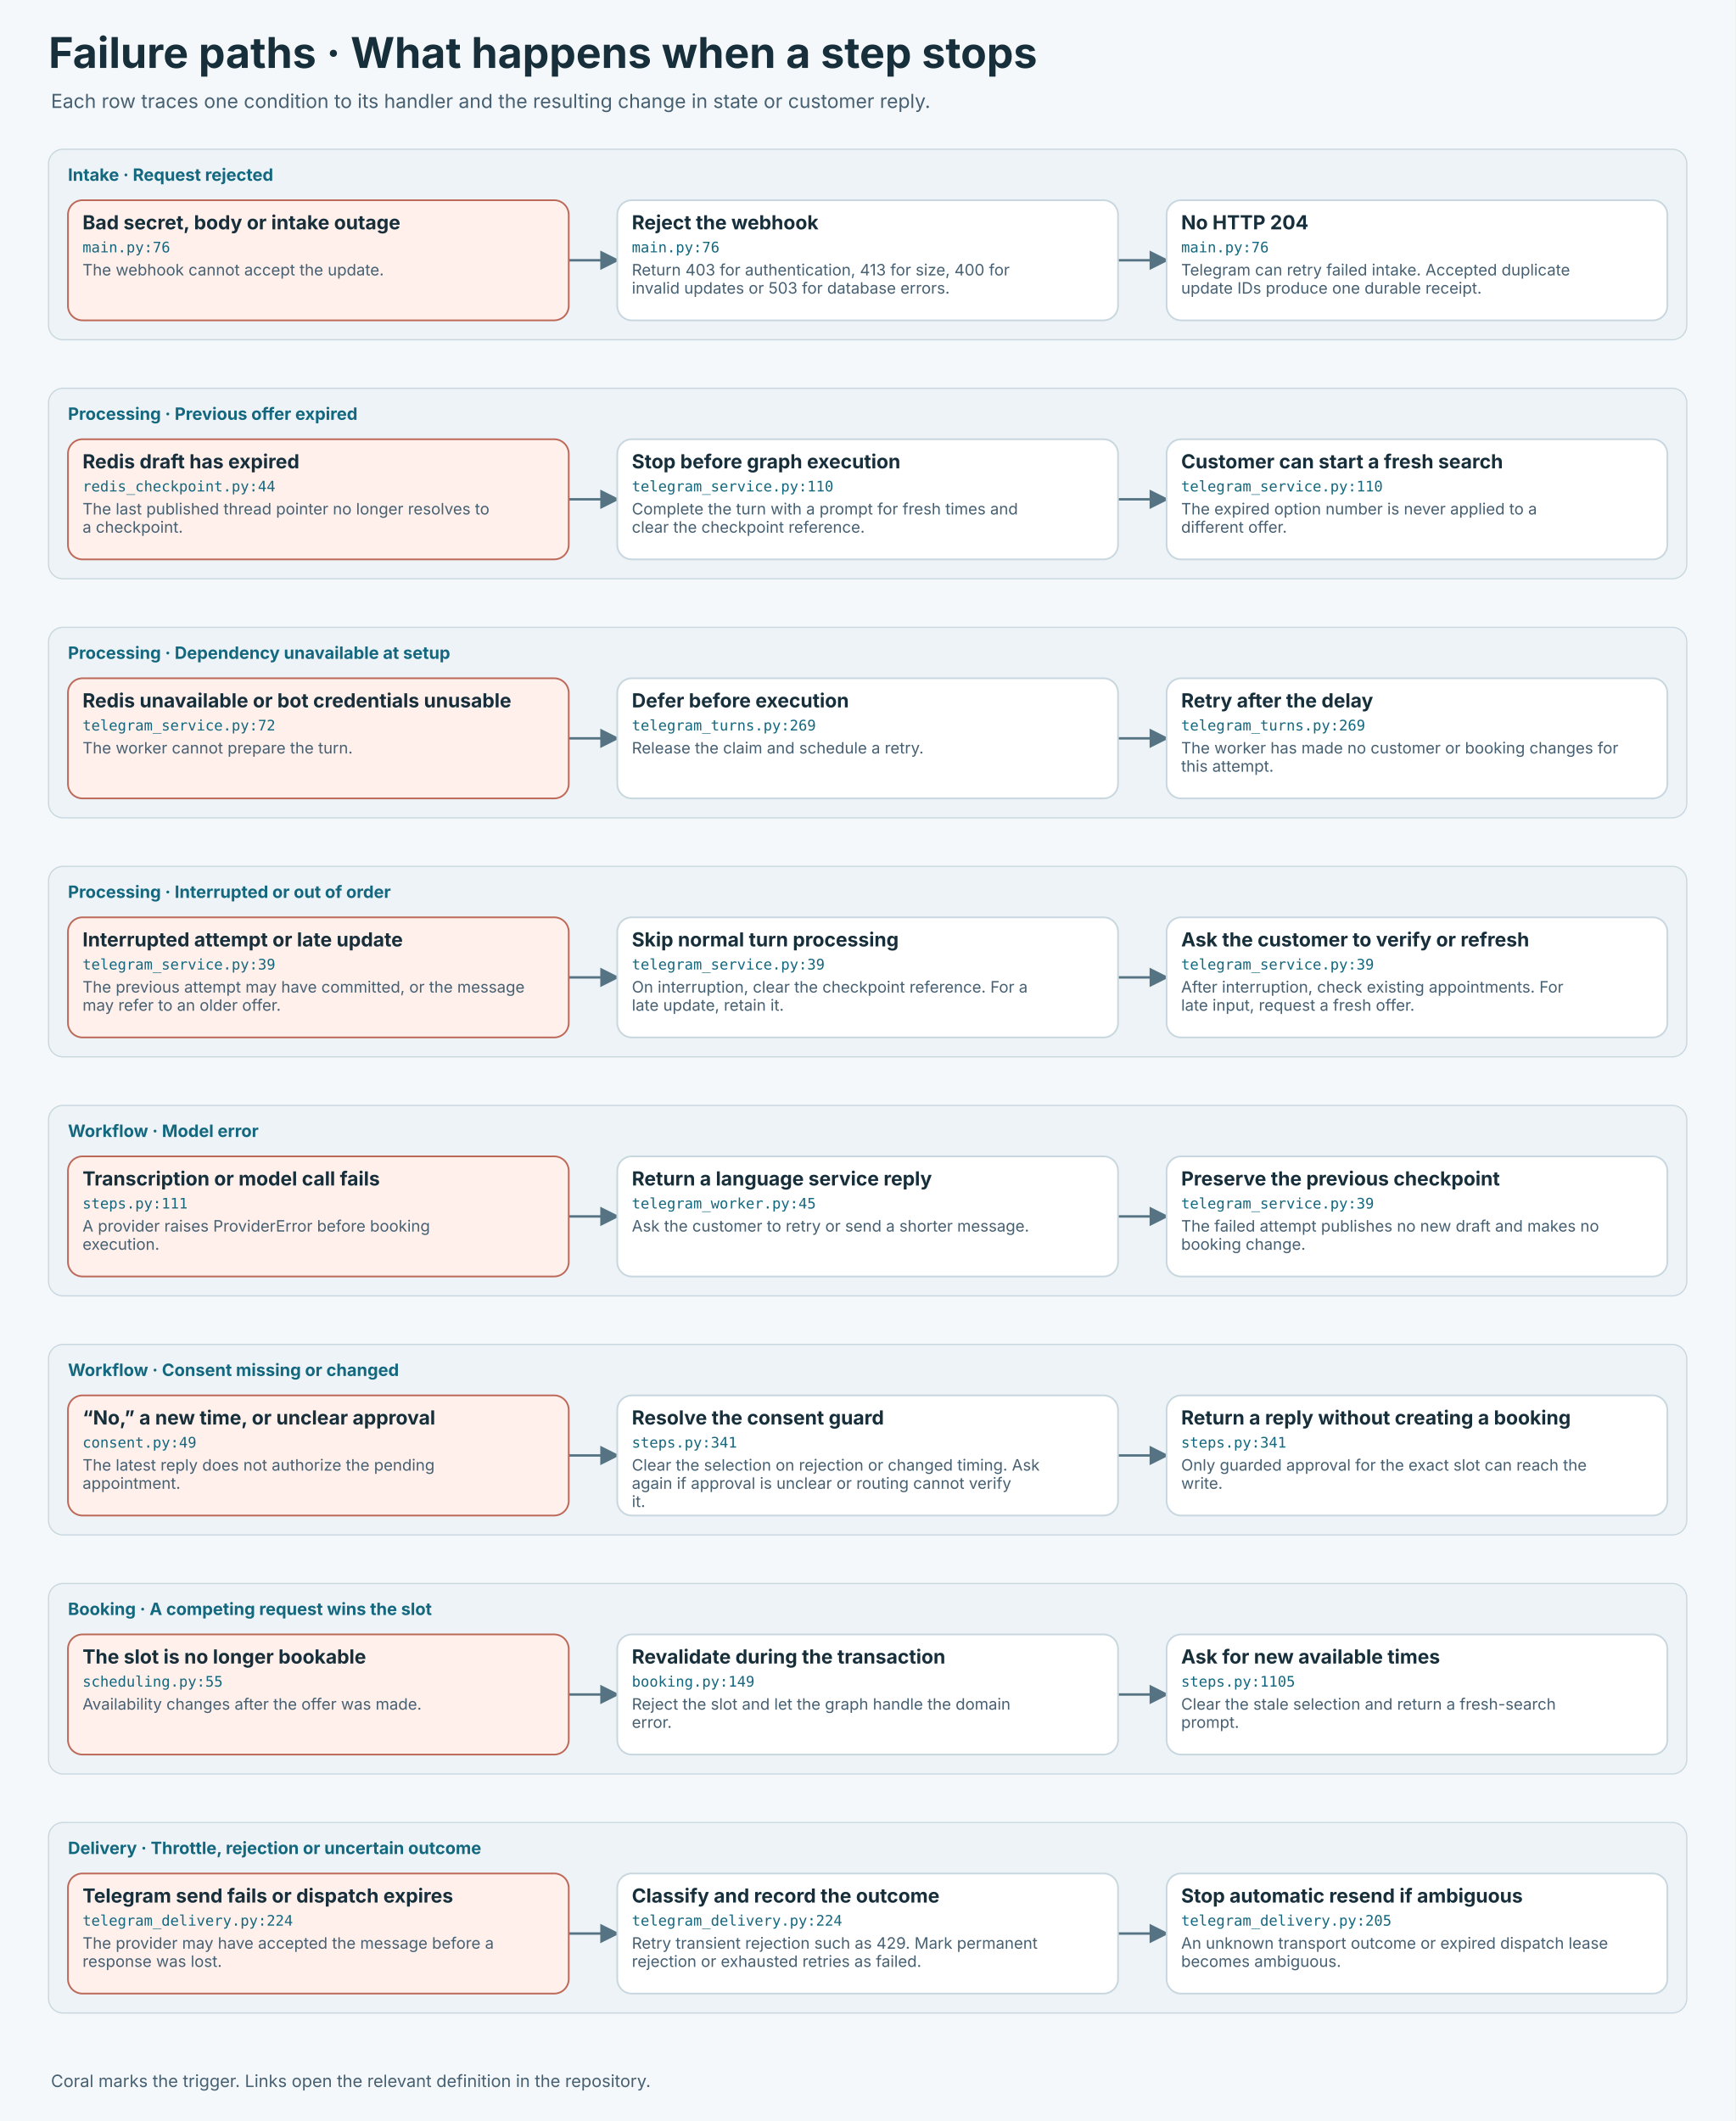
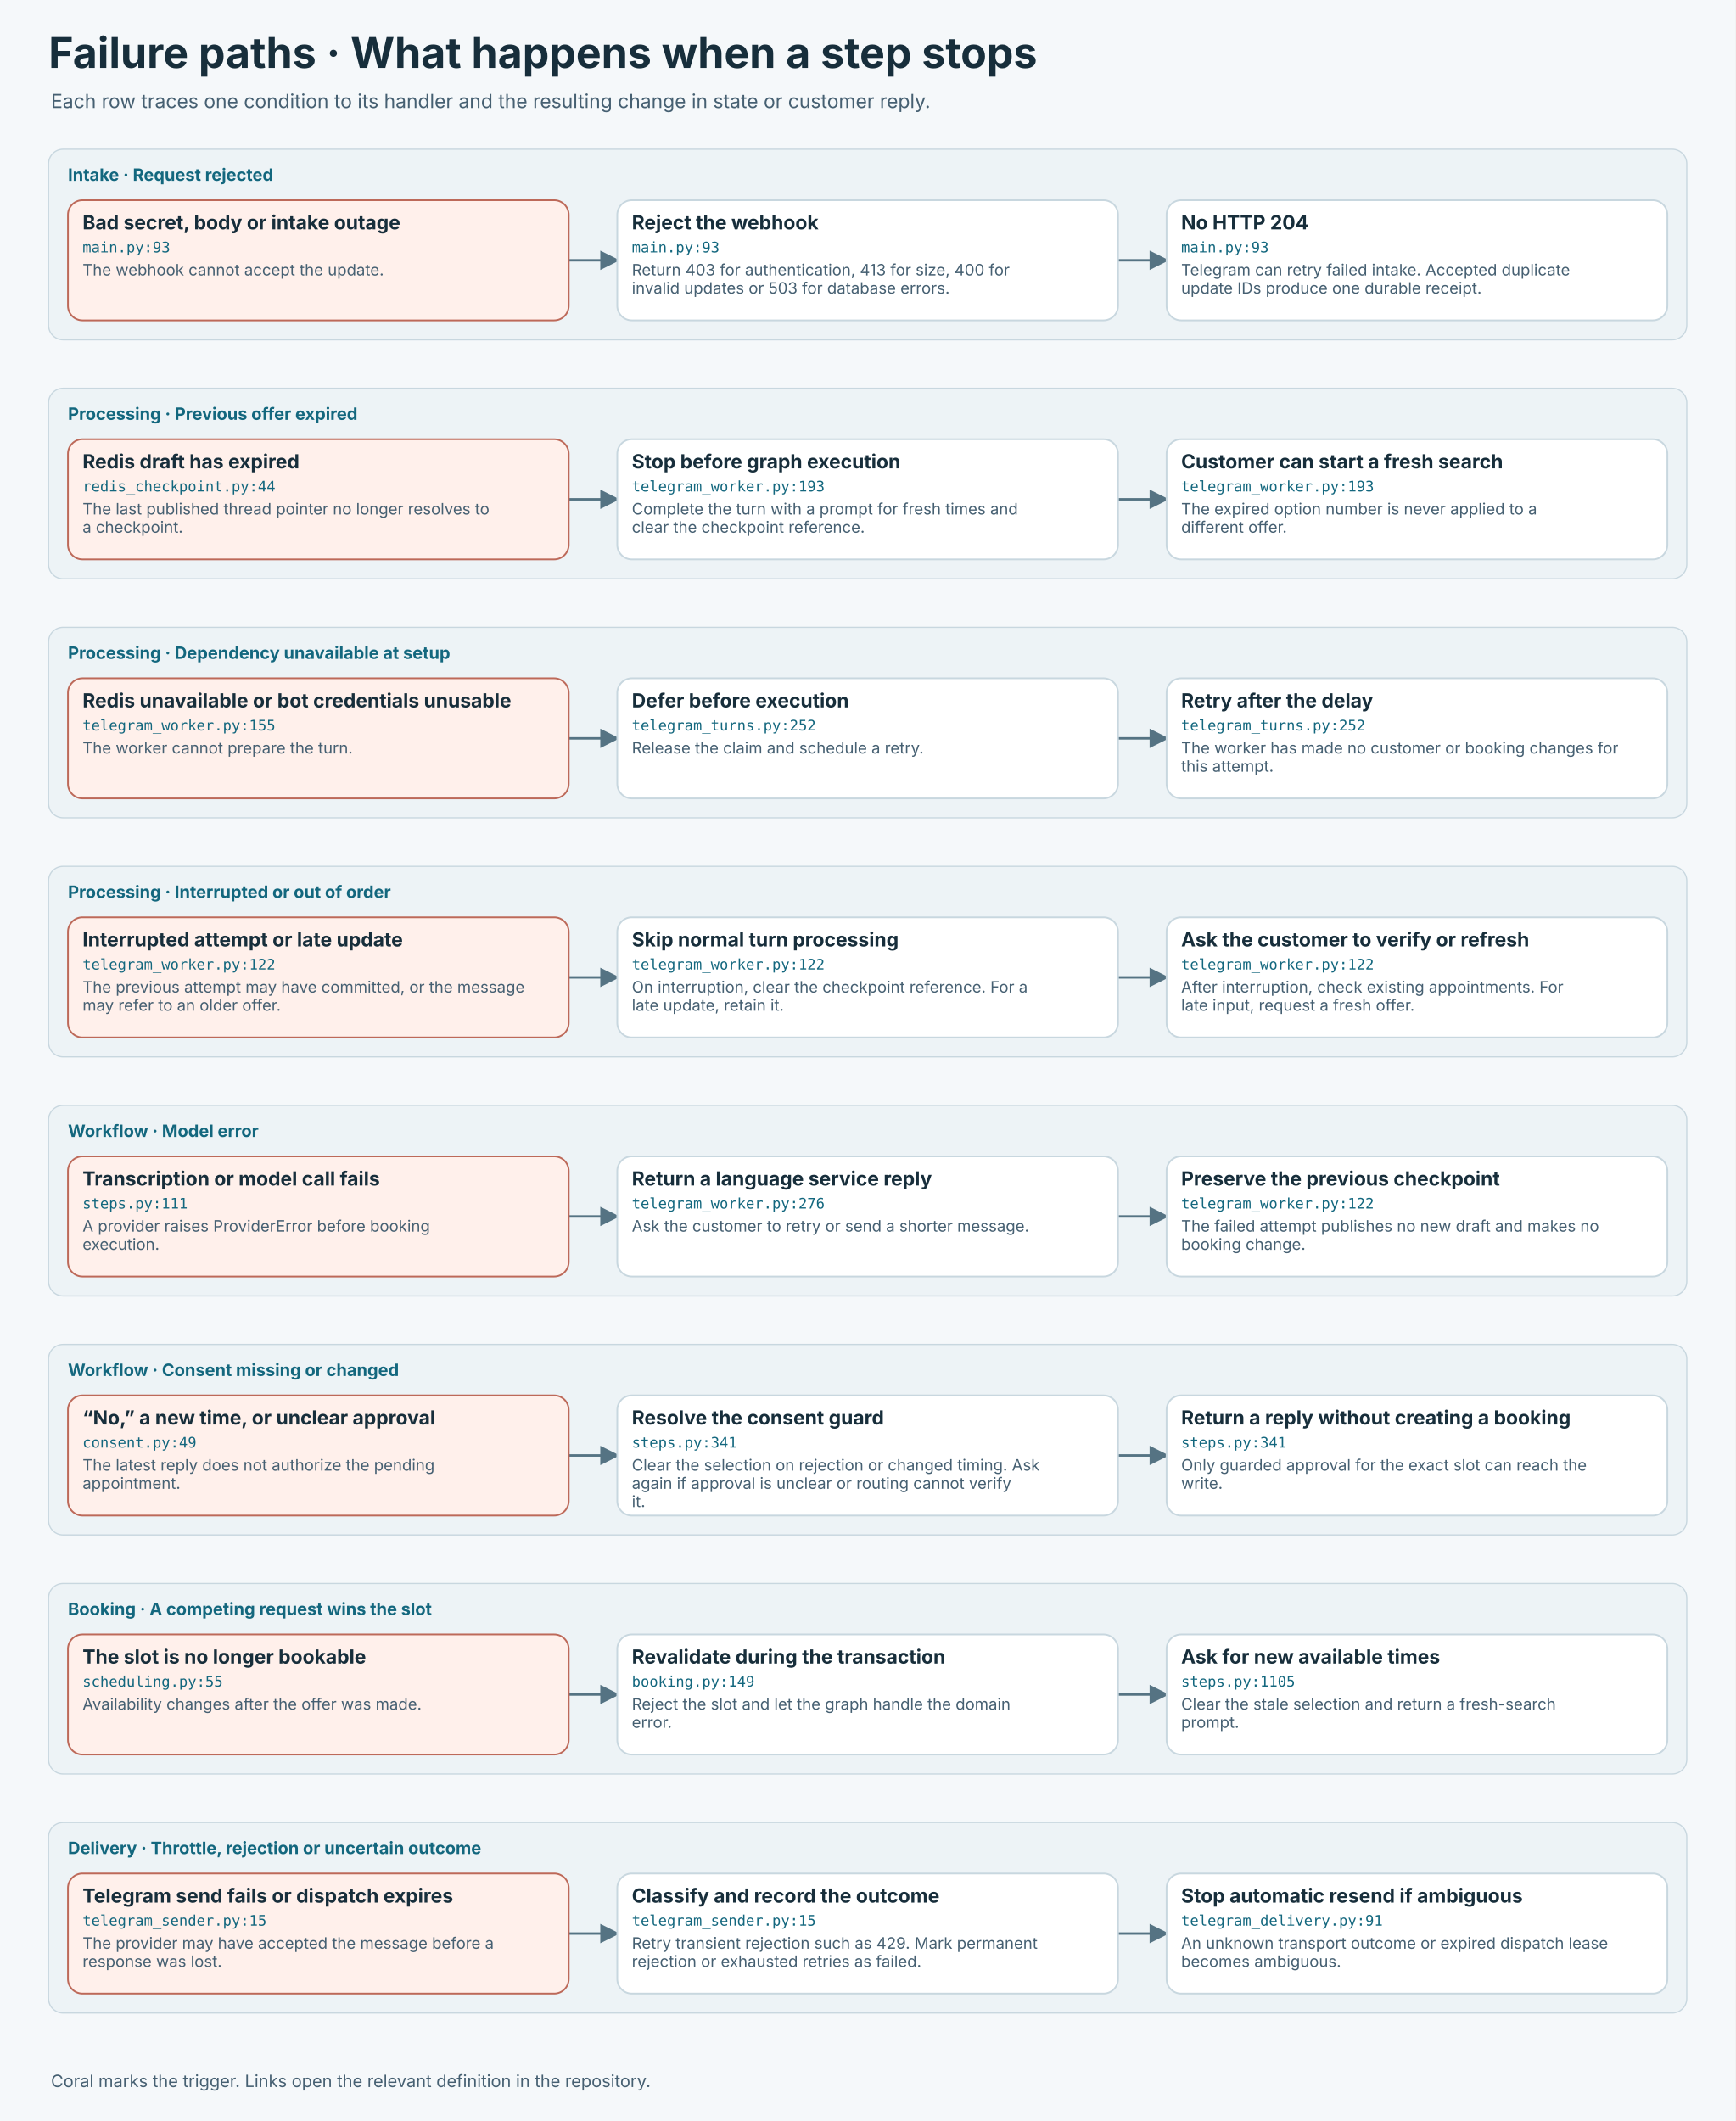
<svg xmlns="http://www.w3.org/2000/svg" viewBox="0 0 1430 1748" width="1430" height="1748" role="img" aria-label="Failure paths · What happens when a step stops">
  <rect x="0" y="0" width="1430" height="1748" rx="0" fill="#f5f8fa" stroke="none" stroke-width="1" />
  <text x="40" y="56" fill="#172e3b" font-size="35" font-weight="700" font-family="system-ui, -apple-system, sans-serif">Failure paths · What happens when a step stops</text>
  <text x="42" y="89" fill="#466072" font-size="16" font-weight="400" font-family="system-ui, -apple-system, sans-serif">Each row traces one condition to its handler and the resulting change in state or customer reply.</text>
  <defs>
    <marker id="arrow" markerWidth="8" markerHeight="8" refX="7" refY="4" orient="auto">
      <path d="M0 0L8 4L0 8Z" fill="#557383" />
    </marker>
  </defs>
  <rect x="40" y="123" width="1350" height="157" rx="12" fill="#edf3f6" stroke="#c8d7df" stroke-width="1" />
  <rect x="40" y="320" width="1350" height="157" rx="12" fill="#edf3f6" stroke="#c8d7df" stroke-width="1" />
  <rect x="40" y="517" width="1350" height="157" rx="12" fill="#edf3f6" stroke="#c8d7df" stroke-width="1" />
  <rect x="40" y="714" width="1350" height="157" rx="12" fill="#edf3f6" stroke="#c8d7df" stroke-width="1" />
  <rect x="40" y="911" width="1350" height="157" rx="12" fill="#edf3f6" stroke="#c8d7df" stroke-width="1" />
  <rect x="40" y="1108" width="1350" height="157" rx="12" fill="#edf3f6" stroke="#c8d7df" stroke-width="1" />
  <rect x="40" y="1305" width="1350" height="157" rx="12" fill="#edf3f6" stroke="#c8d7df" stroke-width="1" />
  <rect x="40" y="1502" width="1350" height="157" rx="12" fill="#edf3f6" stroke="#c8d7df" stroke-width="1" />
  <polyline points="468.667,214.5 508.667,214.5" stroke="#557383" stroke-width="2" fill="none" marker-end="url(#arrow)" data-from="bad-request" data-to="reject" data-kind="flow" />
  <polyline points="921.333,214.5 961.333,214.5" stroke="#557383" stroke-width="2" fill="none" marker-end="url(#arrow)" data-from="reject" data-to="no-ack" data-kind="flow" />
  <polyline points="468.667,411.5 508.667,411.5" stroke="#557383" stroke-width="2" fill="none" marker-end="url(#arrow)" data-from="expired" data-to="refresh" data-kind="flow" />
  <polyline points="921.333,411.5 961.333,411.5" stroke="#557383" stroke-width="2" fill="none" marker-end="url(#arrow)" data-from="refresh" data-to="new-offer" data-kind="flow" />
  <polyline points="468.667,608.5 508.667,608.5" stroke="#557383" stroke-width="2" fill="none" marker-end="url(#arrow)" data-from="setup" data-to="defer" data-kind="flow" />
  <polyline points="921.333,608.5 961.333,608.5" stroke="#557383" stroke-width="2" fill="none" marker-end="url(#arrow)" data-from="defer" data-to="retry" data-kind="flow" />
  <polyline points="468.667,805.5 508.667,805.5" stroke="#557383" stroke-width="2" fill="none" marker-end="url(#arrow)" data-from="interruption" data-to="skip" data-kind="flow" />
  <polyline points="921.333,805.5 961.333,805.5" stroke="#557383" stroke-width="2" fill="none" marker-end="url(#arrow)" data-from="skip" data-to="verify" data-kind="flow" />
  <polyline points="468.667,1002.5 508.667,1002.5" stroke="#557383" stroke-width="2" fill="none" marker-end="url(#arrow)" data-from="model-error" data-to="recover-model" data-kind="flow" />
  <polyline points="921.333,1002.5 961.333,1002.5" stroke="#557383" stroke-width="2" fill="none" marker-end="url(#arrow)" data-from="recover-model" data-to="safe-model" data-kind="flow" />
  <polyline points="468.667,1199.5 508.667,1199.5" stroke="#557383" stroke-width="2" fill="none" marker-end="url(#arrow)" data-from="consent" data-to="check-consent" data-kind="flow" />
  <polyline points="921.333,1199.5 961.333,1199.5" stroke="#557383" stroke-width="2" fill="none" marker-end="url(#arrow)" data-from="check-consent" data-to="no-write" data-kind="flow" />
  <polyline points="468.667,1396.5 508.667,1396.5" stroke="#557383" stroke-width="2" fill="none" marker-end="url(#arrow)" data-from="taken" data-to="recheck" data-kind="flow" />
  <polyline points="921.333,1396.5 961.333,1396.5" stroke="#557383" stroke-width="2" fill="none" marker-end="url(#arrow)" data-from="recheck" data-to="recover-slot" data-kind="flow" />
  <polyline points="468.667,1593.5 508.667,1593.5" stroke="#557383" stroke-width="2" fill="none" marker-end="url(#arrow)" data-from="send-error" data-to="classify" data-kind="flow" />
  <polyline points="921.333,1593.5 961.333,1593.5" stroke="#557383" stroke-width="2" fill="none" marker-end="url(#arrow)" data-from="classify" data-to="ambiguous" data-kind="flow" />
  <rect x="55" y="131" width="207" height="25" rx="2" fill="#edf3f6" stroke="none" stroke-width="1" />
  <text x="56" y="149" fill="#13677e" font-size="14" font-weight="700" font-family="system-ui, -apple-system, sans-serif">Intake · Request rejected</text>
  <g id="bad-request" data-source="app/main.py#telegram_webhook">
-     <a href="../../app/main.py#L76">
+     <a href="../../app/main.py#L93">
      <rect x="56.0" y="165" width="412.667" height="99" rx="12" fill="#fff0eb" stroke="#bd6959" stroke-width="1.4" />
      <text x="68.0" y="189" fill="#172e3b" font-size="16" font-weight="700" font-family="system-ui, -apple-system, sans-serif">Bad secret, body or intake outage</text>
-       <text x="68.0" y="208" fill="#13677e" font-size="12" font-weight="400" font-family="ui-monospace, Menlo, monospace">main.py:76</text>
+       <text x="68.0" y="208" fill="#13677e" font-size="12" font-weight="400" font-family="ui-monospace, Menlo, monospace">main.py:93</text>
      <text x="68.0" y="227" fill="#466072" font-size="13" font-weight="400" font-family="system-ui, -apple-system, sans-serif">The webhook cannot accept the update.</text>
    </a>
  </g>
  <g id="reject" data-source="app/main.py#telegram_webhook">
-     <a href="../../app/main.py#L76">
+     <a href="../../app/main.py#L93">
      <rect x="508.667" y="165" width="412.667" height="99" rx="12" fill="#ffffff" stroke="#c8d7df" stroke-width="1.4" />
      <text x="520.667" y="189" fill="#172e3b" font-size="16" font-weight="700" font-family="system-ui, -apple-system, sans-serif">Reject the webhook</text>
-       <text x="520.667" y="208" fill="#13677e" font-size="12" font-weight="400" font-family="ui-monospace, Menlo, monospace">main.py:76</text>
+       <text x="520.667" y="208" fill="#13677e" font-size="12" font-weight="400" font-family="ui-monospace, Menlo, monospace">main.py:93</text>
      <text x="520.667" y="227" fill="#466072" font-size="13" font-weight="400" font-family="system-ui, -apple-system, sans-serif">Return 403 for authentication, 413 for size, 400 for</text>
      <text x="520.667" y="242" fill="#466072" font-size="13" font-weight="400" font-family="system-ui, -apple-system, sans-serif">invalid updates or 503 for database errors.</text>
    </a>
  </g>
  <g id="no-ack" data-source="app/main.py#telegram_webhook">
-     <a href="../../app/main.py#L76">
+     <a href="../../app/main.py#L93">
      <rect x="961.333" y="165" width="412.667" height="99" rx="12" fill="#ffffff" stroke="#c8d7df" stroke-width="1.4" />
      <text x="973.333" y="189" fill="#172e3b" font-size="16" font-weight="700" font-family="system-ui, -apple-system, sans-serif">No HTTP 204</text>
-       <text x="973.333" y="208" fill="#13677e" font-size="12" font-weight="400" font-family="ui-monospace, Menlo, monospace">main.py:76</text>
+       <text x="973.333" y="208" fill="#13677e" font-size="12" font-weight="400" font-family="ui-monospace, Menlo, monospace">main.py:93</text>
      <text x="973.333" y="227" fill="#466072" font-size="13" font-weight="400" font-family="system-ui, -apple-system, sans-serif">Telegram can retry failed intake. Accepted duplicate</text>
      <text x="973.333" y="242" fill="#466072" font-size="13" font-weight="400" font-family="system-ui, -apple-system, sans-serif">update IDs produce one durable receipt.</text>
    </a>
  </g>
  <rect x="55" y="328" width="287" height="25" rx="2" fill="#edf3f6" stroke="none" stroke-width="1" />
  <text x="56" y="346" fill="#13677e" font-size="14" font-weight="700" font-family="system-ui, -apple-system, sans-serif">Processing · Previous offer expired</text>
  <g id="expired" data-source="app/graph/redis_checkpoint.py#RedisCheckpointSaver.fork_completed">
    <a href="../../app/graph/redis_checkpoint.py#L44">
      <rect x="56.0" y="362" width="412.667" height="99" rx="12" fill="#fff0eb" stroke="#bd6959" stroke-width="1.4" />
      <text x="68.0" y="386" fill="#172e3b" font-size="16" font-weight="700" font-family="system-ui, -apple-system, sans-serif">Redis draft has expired</text>
      <text x="68.0" y="405" fill="#13677e" font-size="12" font-weight="400" font-family="ui-monospace, Menlo, monospace">redis_checkpoint.py:44</text>
      <text x="68.0" y="424" fill="#466072" font-size="13" font-weight="400" font-family="system-ui, -apple-system, sans-serif">The last published thread pointer no longer resolves to</text>
      <text x="68.0" y="439" fill="#466072" font-size="13" font-weight="400" font-family="system-ui, -apple-system, sans-serif">a checkpoint.</text>
    </a>
  </g>
-   <g id="refresh" data-source="app/telegram_service.py#_restore_turn_checkpoint">
-     <a href="../../app/telegram_service.py#L110">
+   <g id="refresh" data-source="app/telegram_worker.py#_restore_turn_checkpoint">
+     <a href="../../app/telegram_worker.py#L193">
      <rect x="508.667" y="362" width="412.667" height="99" rx="12" fill="#ffffff" stroke="#c8d7df" stroke-width="1.4" />
      <text x="520.667" y="386" fill="#172e3b" font-size="16" font-weight="700" font-family="system-ui, -apple-system, sans-serif">Stop before graph execution</text>
-       <text x="520.667" y="405" fill="#13677e" font-size="12" font-weight="400" font-family="ui-monospace, Menlo, monospace">telegram_service.py:110</text>
+       <text x="520.667" y="405" fill="#13677e" font-size="12" font-weight="400" font-family="ui-monospace, Menlo, monospace">telegram_worker.py:193</text>
      <text x="520.667" y="424" fill="#466072" font-size="13" font-weight="400" font-family="system-ui, -apple-system, sans-serif">Complete the turn with a prompt for fresh times and</text>
      <text x="520.667" y="439" fill="#466072" font-size="13" font-weight="400" font-family="system-ui, -apple-system, sans-serif">clear the checkpoint reference.</text>
    </a>
  </g>
-   <g id="new-offer" data-source="app/telegram_service.py#_restore_turn_checkpoint">
-     <a href="../../app/telegram_service.py#L110">
+   <g id="new-offer" data-source="app/telegram_worker.py#_restore_turn_checkpoint">
+     <a href="../../app/telegram_worker.py#L193">
      <rect x="961.333" y="362" width="412.667" height="99" rx="12" fill="#ffffff" stroke="#c8d7df" stroke-width="1.4" />
      <text x="973.333" y="386" fill="#172e3b" font-size="16" font-weight="700" font-family="system-ui, -apple-system, sans-serif">Customer can start a fresh search</text>
-       <text x="973.333" y="405" fill="#13677e" font-size="12" font-weight="400" font-family="ui-monospace, Menlo, monospace">telegram_service.py:110</text>
+       <text x="973.333" y="405" fill="#13677e" font-size="12" font-weight="400" font-family="ui-monospace, Menlo, monospace">telegram_worker.py:193</text>
      <text x="973.333" y="424" fill="#466072" font-size="13" font-weight="400" font-family="system-ui, -apple-system, sans-serif">The expired option number is never applied to a</text>
      <text x="973.333" y="439" fill="#466072" font-size="13" font-weight="400" font-family="system-ui, -apple-system, sans-serif">different offer.</text>
    </a>
  </g>
  <rect x="55" y="525" width="359" height="25" rx="2" fill="#edf3f6" stroke="none" stroke-width="1" />
  <text x="56" y="543" fill="#13677e" font-size="14" font-weight="700" font-family="system-ui, -apple-system, sans-serif">Processing · Dependency unavailable at setup</text>
-   <g id="setup" data-source="app/telegram_service.py#_prepare_turn_worker">
-     <a href="../../app/telegram_service.py#L72">
+   <g id="setup" data-source="app/telegram_worker.py#_prepare_turn_worker">
+     <a href="../../app/telegram_worker.py#L155">
      <rect x="56.0" y="559" width="412.667" height="99" rx="12" fill="#fff0eb" stroke="#bd6959" stroke-width="1.4" />
      <text x="68.0" y="583" fill="#172e3b" font-size="16" font-weight="700" font-family="system-ui, -apple-system, sans-serif">Redis unavailable or bot credentials unusable</text>
-       <text x="68.0" y="602" fill="#13677e" font-size="12" font-weight="400" font-family="ui-monospace, Menlo, monospace">telegram_service.py:72</text>
+       <text x="68.0" y="602" fill="#13677e" font-size="12" font-weight="400" font-family="ui-monospace, Menlo, monospace">telegram_worker.py:155</text>
      <text x="68.0" y="621" fill="#466072" font-size="13" font-weight="400" font-family="system-ui, -apple-system, sans-serif">The worker cannot prepare the turn.</text>
    </a>
  </g>
  <g id="defer" data-source="app/channels/telegram_turns.py#TelegramTurns.defer_before_execution">
-     <a href="../../app/channels/telegram_turns.py#L269">
+     <a href="../../app/channels/telegram_turns.py#L252">
      <rect x="508.667" y="559" width="412.667" height="99" rx="12" fill="#ffffff" stroke="#c8d7df" stroke-width="1.4" />
      <text x="520.667" y="583" fill="#172e3b" font-size="16" font-weight="700" font-family="system-ui, -apple-system, sans-serif">Defer before execution</text>
-       <text x="520.667" y="602" fill="#13677e" font-size="12" font-weight="400" font-family="ui-monospace, Menlo, monospace">telegram_turns.py:269</text>
+       <text x="520.667" y="602" fill="#13677e" font-size="12" font-weight="400" font-family="ui-monospace, Menlo, monospace">telegram_turns.py:252</text>
      <text x="520.667" y="621" fill="#466072" font-size="13" font-weight="400" font-family="system-ui, -apple-system, sans-serif">Release the claim and schedule a retry.</text>
    </a>
  </g>
  <g id="retry" data-source="app/channels/telegram_turns.py#TelegramTurns.defer_before_execution">
-     <a href="../../app/channels/telegram_turns.py#L269">
+     <a href="../../app/channels/telegram_turns.py#L252">
      <rect x="961.333" y="559" width="412.667" height="99" rx="12" fill="#ffffff" stroke="#c8d7df" stroke-width="1.4" />
      <text x="973.333" y="583" fill="#172e3b" font-size="16" font-weight="700" font-family="system-ui, -apple-system, sans-serif">Retry after the delay</text>
-       <text x="973.333" y="602" fill="#13677e" font-size="12" font-weight="400" font-family="ui-monospace, Menlo, monospace">telegram_turns.py:269</text>
+       <text x="973.333" y="602" fill="#13677e" font-size="12" font-weight="400" font-family="ui-monospace, Menlo, monospace">telegram_turns.py:252</text>
      <text x="973.333" y="621" fill="#466072" font-size="13" font-weight="400" font-family="system-ui, -apple-system, sans-serif">The worker has made no customer or booking changes for</text>
      <text x="973.333" y="636" fill="#466072" font-size="13" font-weight="400" font-family="system-ui, -apple-system, sans-serif">this attempt.</text>
    </a>
  </g>
  <rect x="55" y="722" width="327" height="25" rx="2" fill="#edf3f6" stroke="none" stroke-width="1" />
  <text x="56" y="740" fill="#13677e" font-size="14" font-weight="700" font-family="system-ui, -apple-system, sans-serif">Processing · Interrupted or out of order</text>
-   <g id="interruption" data-source="app/telegram_service.py#process_turn">
-     <a href="../../app/telegram_service.py#L39">
+   <g id="interruption" data-source="app/telegram_worker.py#process_turn">
+     <a href="../../app/telegram_worker.py#L122">
      <rect x="56.0" y="756" width="412.667" height="99" rx="12" fill="#fff0eb" stroke="#bd6959" stroke-width="1.4" />
      <text x="68.0" y="780" fill="#172e3b" font-size="16" font-weight="700" font-family="system-ui, -apple-system, sans-serif">Interrupted attempt or late update</text>
-       <text x="68.0" y="799" fill="#13677e" font-size="12" font-weight="400" font-family="ui-monospace, Menlo, monospace">telegram_service.py:39</text>
+       <text x="68.0" y="799" fill="#13677e" font-size="12" font-weight="400" font-family="ui-monospace, Menlo, monospace">telegram_worker.py:122</text>
      <text x="68.0" y="818" fill="#466072" font-size="13" font-weight="400" font-family="system-ui, -apple-system, sans-serif">The previous attempt may have committed, or the message</text>
      <text x="68.0" y="833" fill="#466072" font-size="13" font-weight="400" font-family="system-ui, -apple-system, sans-serif">may refer to an older offer.</text>
    </a>
  </g>
-   <g id="skip" data-source="app/telegram_service.py#process_turn">
-     <a href="../../app/telegram_service.py#L39">
+   <g id="skip" data-source="app/telegram_worker.py#process_turn">
+     <a href="../../app/telegram_worker.py#L122">
      <rect x="508.667" y="756" width="412.667" height="99" rx="12" fill="#ffffff" stroke="#c8d7df" stroke-width="1.4" />
      <text x="520.667" y="780" fill="#172e3b" font-size="16" font-weight="700" font-family="system-ui, -apple-system, sans-serif">Skip normal turn processing</text>
-       <text x="520.667" y="799" fill="#13677e" font-size="12" font-weight="400" font-family="ui-monospace, Menlo, monospace">telegram_service.py:39</text>
+       <text x="520.667" y="799" fill="#13677e" font-size="12" font-weight="400" font-family="ui-monospace, Menlo, monospace">telegram_worker.py:122</text>
      <text x="520.667" y="818" fill="#466072" font-size="13" font-weight="400" font-family="system-ui, -apple-system, sans-serif">On interruption, clear the checkpoint reference. For a</text>
      <text x="520.667" y="833" fill="#466072" font-size="13" font-weight="400" font-family="system-ui, -apple-system, sans-serif">late update, retain it.</text>
    </a>
  </g>
-   <g id="verify" data-source="app/telegram_service.py#process_turn">
-     <a href="../../app/telegram_service.py#L39">
+   <g id="verify" data-source="app/telegram_worker.py#process_turn">
+     <a href="../../app/telegram_worker.py#L122">
      <rect x="961.333" y="756" width="412.667" height="99" rx="12" fill="#ffffff" stroke="#c8d7df" stroke-width="1.4" />
      <text x="973.333" y="780" fill="#172e3b" font-size="16" font-weight="700" font-family="system-ui, -apple-system, sans-serif">Ask the customer to verify or refresh</text>
-       <text x="973.333" y="799" fill="#13677e" font-size="12" font-weight="400" font-family="ui-monospace, Menlo, monospace">telegram_service.py:39</text>
+       <text x="973.333" y="799" fill="#13677e" font-size="12" font-weight="400" font-family="ui-monospace, Menlo, monospace">telegram_worker.py:122</text>
      <text x="973.333" y="818" fill="#466072" font-size="13" font-weight="400" font-family="system-ui, -apple-system, sans-serif">After interruption, check existing appointments. For</text>
      <text x="973.333" y="833" fill="#466072" font-size="13" font-weight="400" font-family="system-ui, -apple-system, sans-serif">late input, request a fresh offer.</text>
    </a>
  </g>
  <rect x="55" y="919" width="183" height="25" rx="2" fill="#edf3f6" stroke="none" stroke-width="1" />
  <text x="56" y="937" fill="#13677e" font-size="14" font-weight="700" font-family="system-ui, -apple-system, sans-serif">Workflow · Model error</text>
  <g id="model-error" data-source="app/graph/steps.py#understand_input">
    <a href="../../app/graph/steps.py#L111">
      <rect x="56.0" y="953" width="412.667" height="99" rx="12" fill="#fff0eb" stroke="#bd6959" stroke-width="1.4" />
      <text x="68.0" y="977" fill="#172e3b" font-size="16" font-weight="700" font-family="system-ui, -apple-system, sans-serif">Transcription or model call fails</text>
      <text x="68.0" y="996" fill="#13677e" font-size="12" font-weight="400" font-family="ui-monospace, Menlo, monospace">steps.py:111</text>
      <text x="68.0" y="1015" fill="#466072" font-size="13" font-weight="400" font-family="system-ui, -apple-system, sans-serif">A provider raises ProviderError before booking</text>
      <text x="68.0" y="1030" fill="#466072" font-size="13" font-weight="400" font-family="system-ui, -apple-system, sans-serif">execution.</text>
    </a>
  </g>
  <g id="recover-model" data-source="app/telegram_worker.py#TelegramWorker.handle_message">
-     <a href="../../app/telegram_worker.py#L45">
+     <a href="../../app/telegram_worker.py#L276">
      <rect x="508.667" y="953" width="412.667" height="99" rx="12" fill="#ffffff" stroke="#c8d7df" stroke-width="1.4" />
      <text x="520.667" y="977" fill="#172e3b" font-size="16" font-weight="700" font-family="system-ui, -apple-system, sans-serif">Return a language service reply</text>
-       <text x="520.667" y="996" fill="#13677e" font-size="12" font-weight="400" font-family="ui-monospace, Menlo, monospace">telegram_worker.py:45</text>
+       <text x="520.667" y="996" fill="#13677e" font-size="12" font-weight="400" font-family="ui-monospace, Menlo, monospace">telegram_worker.py:276</text>
      <text x="520.667" y="1015" fill="#466072" font-size="13" font-weight="400" font-family="system-ui, -apple-system, sans-serif">Ask the customer to retry or send a shorter message.</text>
    </a>
  </g>
-   <g id="safe-model" data-source="app/telegram_service.py#process_turn">
-     <a href="../../app/telegram_service.py#L39">
+   <g id="safe-model" data-source="app/telegram_worker.py#process_turn">
+     <a href="../../app/telegram_worker.py#L122">
      <rect x="961.333" y="953" width="412.667" height="99" rx="12" fill="#ffffff" stroke="#c8d7df" stroke-width="1.4" />
      <text x="973.333" y="977" fill="#172e3b" font-size="16" font-weight="700" font-family="system-ui, -apple-system, sans-serif">Preserve the previous checkpoint</text>
-       <text x="973.333" y="996" fill="#13677e" font-size="12" font-weight="400" font-family="ui-monospace, Menlo, monospace">telegram_service.py:39</text>
+       <text x="973.333" y="996" fill="#13677e" font-size="12" font-weight="400" font-family="ui-monospace, Menlo, monospace">telegram_worker.py:122</text>
      <text x="973.333" y="1015" fill="#466072" font-size="13" font-weight="400" font-family="system-ui, -apple-system, sans-serif">The failed attempt publishes no new draft and makes no</text>
      <text x="973.333" y="1030" fill="#466072" font-size="13" font-weight="400" font-family="system-ui, -apple-system, sans-serif">booking change.</text>
    </a>
  </g>
  <rect x="55" y="1116" width="303" height="25" rx="2" fill="#edf3f6" stroke="none" stroke-width="1" />
  <text x="56" y="1134" fill="#13677e" font-size="14" font-weight="700" font-family="system-ui, -apple-system, sans-serif">Workflow · Consent missing or changed</text>
  <g id="consent" data-source="app/graph/consent.py#classify_booking_consent">
    <a href="../../app/graph/consent.py#L49">
      <rect x="56.0" y="1150" width="412.667" height="99" rx="12" fill="#fff0eb" stroke="#bd6959" stroke-width="1.4" />
      <text x="68.0" y="1174" fill="#172e3b" font-size="16" font-weight="700" font-family="system-ui, -apple-system, sans-serif">“No,” a new time, or unclear approval</text>
      <text x="68.0" y="1193" fill="#13677e" font-size="12" font-weight="400" font-family="ui-monospace, Menlo, monospace">consent.py:49</text>
      <text x="68.0" y="1212" fill="#466072" font-size="13" font-weight="400" font-family="system-ui, -apple-system, sans-serif">The latest reply does not authorize the pending</text>
      <text x="68.0" y="1227" fill="#466072" font-size="13" font-weight="400" font-family="system-ui, -apple-system, sans-serif">appointment.</text>
    </a>
  </g>
  <g id="check-consent" data-source="app/graph/steps.py#_route_booking_consent">
    <a href="../../app/graph/steps.py#L341">
      <rect x="508.667" y="1150" width="412.667" height="99" rx="12" fill="#ffffff" stroke="#c8d7df" stroke-width="1.4" />
      <text x="520.667" y="1174" fill="#172e3b" font-size="16" font-weight="700" font-family="system-ui, -apple-system, sans-serif">Resolve the consent guard</text>
      <text x="520.667" y="1193" fill="#13677e" font-size="12" font-weight="400" font-family="ui-monospace, Menlo, monospace">steps.py:341</text>
      <text x="520.667" y="1212" fill="#466072" font-size="13" font-weight="400" font-family="system-ui, -apple-system, sans-serif">Clear the selection on rejection or changed timing. Ask</text>
      <text x="520.667" y="1227" fill="#466072" font-size="13" font-weight="400" font-family="system-ui, -apple-system, sans-serif">again if approval is unclear or routing cannot verify</text>
      <text x="520.667" y="1242" fill="#466072" font-size="13" font-weight="400" font-family="system-ui, -apple-system, sans-serif">it.</text>
    </a>
  </g>
  <g id="no-write" data-source="app/graph/steps.py#_route_booking_consent">
    <a href="../../app/graph/steps.py#L341">
      <rect x="961.333" y="1150" width="412.667" height="99" rx="12" fill="#ffffff" stroke="#c8d7df" stroke-width="1.4" />
      <text x="973.333" y="1174" fill="#172e3b" font-size="16" font-weight="700" font-family="system-ui, -apple-system, sans-serif">Return a reply without creating a booking</text>
      <text x="973.333" y="1193" fill="#13677e" font-size="12" font-weight="400" font-family="ui-monospace, Menlo, monospace">steps.py:341</text>
      <text x="973.333" y="1212" fill="#466072" font-size="13" font-weight="400" font-family="system-ui, -apple-system, sans-serif">Only guarded approval for the exact slot can reach the</text>
      <text x="973.333" y="1227" fill="#466072" font-size="13" font-weight="400" font-family="system-ui, -apple-system, sans-serif">write.</text>
    </a>
  </g>
  <rect x="55" y="1313" width="351" height="25" rx="2" fill="#edf3f6" stroke="none" stroke-width="1" />
  <text x="56" y="1331" fill="#13677e" font-size="14" font-weight="700" font-family="system-ui, -apple-system, sans-serif">Booking · A competing request wins the slot</text>
  <g id="taken" data-source="app/scheduling.py#validate_slot_in_transaction">
    <a href="../../app/scheduling.py#L55">
      <rect x="56.0" y="1347" width="412.667" height="99" rx="12" fill="#fff0eb" stroke="#bd6959" stroke-width="1.4" />
      <text x="68.0" y="1371" fill="#172e3b" font-size="16" font-weight="700" font-family="system-ui, -apple-system, sans-serif">The slot is no longer bookable</text>
      <text x="68.0" y="1390" fill="#13677e" font-size="12" font-weight="400" font-family="ui-monospace, Menlo, monospace">scheduling.py:55</text>
      <text x="68.0" y="1409" fill="#466072" font-size="13" font-weight="400" font-family="system-ui, -apple-system, sans-serif">Availability changes after the offer was made.</text>
    </a>
  </g>
  <g id="recheck" data-source="app/booking.py#BookingService.create">
    <a href="../../app/booking.py#L149">
      <rect x="508.667" y="1347" width="412.667" height="99" rx="12" fill="#ffffff" stroke="#c8d7df" stroke-width="1.4" />
      <text x="520.667" y="1371" fill="#172e3b" font-size="16" font-weight="700" font-family="system-ui, -apple-system, sans-serif">Revalidate during the transaction</text>
      <text x="520.667" y="1390" fill="#13677e" font-size="12" font-weight="400" font-family="ui-monospace, Menlo, monospace">booking.py:149</text>
      <text x="520.667" y="1409" fill="#466072" font-size="13" font-weight="400" font-family="system-ui, -apple-system, sans-serif">Reject the slot and let the graph handle the domain</text>
      <text x="520.667" y="1424" fill="#466072" font-size="13" font-weight="400" font-family="system-ui, -apple-system, sans-serif">error.</text>
    </a>
  </g>
  <g id="recover-slot" data-source="app/graph/steps.py#_slot_no_longer_bookable_reply">
    <a href="../../app/graph/steps.py#L1105">
      <rect x="961.333" y="1347" width="412.667" height="99" rx="12" fill="#ffffff" stroke="#c8d7df" stroke-width="1.4" />
      <text x="973.333" y="1371" fill="#172e3b" font-size="16" font-weight="700" font-family="system-ui, -apple-system, sans-serif">Ask for new available times</text>
      <text x="973.333" y="1390" fill="#13677e" font-size="12" font-weight="400" font-family="ui-monospace, Menlo, monospace">steps.py:1105</text>
      <text x="973.333" y="1409" fill="#466072" font-size="13" font-weight="400" font-family="system-ui, -apple-system, sans-serif">Clear the stale selection and return a fresh-search</text>
      <text x="973.333" y="1424" fill="#466072" font-size="13" font-weight="400" font-family="system-ui, -apple-system, sans-serif">prompt.</text>
    </a>
  </g>
  <rect x="55" y="1510" width="415" height="25" rx="2" fill="#edf3f6" stroke="none" stroke-width="1" />
  <text x="56" y="1528" fill="#13677e" font-size="14" font-weight="700" font-family="system-ui, -apple-system, sans-serif">Delivery · Throttle, rejection or uncertain outcome</text>
-   <g id="send-error" data-source="app/channels/telegram_delivery.py#deliver_claimed">
-     <a href="../../app/channels/telegram_delivery.py#L224">
+   <g id="send-error" data-source="app/telegram_sender.py#deliver_claimed">
+     <a href="../../app/telegram_sender.py#L15">
      <rect x="56.0" y="1544" width="412.667" height="99" rx="12" fill="#fff0eb" stroke="#bd6959" stroke-width="1.4" />
      <text x="68.0" y="1568" fill="#172e3b" font-size="16" font-weight="700" font-family="system-ui, -apple-system, sans-serif">Telegram send fails or dispatch expires</text>
-       <text x="68.0" y="1587" fill="#13677e" font-size="12" font-weight="400" font-family="ui-monospace, Menlo, monospace">telegram_delivery.py:224</text>
+       <text x="68.0" y="1587" fill="#13677e" font-size="12" font-weight="400" font-family="ui-monospace, Menlo, monospace">telegram_sender.py:15</text>
      <text x="68.0" y="1606" fill="#466072" font-size="13" font-weight="400" font-family="system-ui, -apple-system, sans-serif">The provider may have accepted the message before a</text>
      <text x="68.0" y="1621" fill="#466072" font-size="13" font-weight="400" font-family="system-ui, -apple-system, sans-serif">response was lost.</text>
    </a>
  </g>
-   <g id="classify" data-source="app/channels/telegram_delivery.py#deliver_claimed">
-     <a href="../../app/channels/telegram_delivery.py#L224">
+   <g id="classify" data-source="app/telegram_sender.py#deliver_claimed">
+     <a href="../../app/telegram_sender.py#L15">
      <rect x="508.667" y="1544" width="412.667" height="99" rx="12" fill="#ffffff" stroke="#c8d7df" stroke-width="1.4" />
      <text x="520.667" y="1568" fill="#172e3b" font-size="16" font-weight="700" font-family="system-ui, -apple-system, sans-serif">Classify and record the outcome</text>
-       <text x="520.667" y="1587" fill="#13677e" font-size="12" font-weight="400" font-family="ui-monospace, Menlo, monospace">telegram_delivery.py:224</text>
+       <text x="520.667" y="1587" fill="#13677e" font-size="12" font-weight="400" font-family="ui-monospace, Menlo, monospace">telegram_sender.py:15</text>
      <text x="520.667" y="1606" fill="#466072" font-size="13" font-weight="400" font-family="system-ui, -apple-system, sans-serif">Retry transient rejection such as 429. Mark permanent</text>
      <text x="520.667" y="1621" fill="#466072" font-size="13" font-weight="400" font-family="system-ui, -apple-system, sans-serif">rejection or exhausted retries as failed.</text>
    </a>
  </g>
  <g id="ambiguous" data-source="app/channels/telegram_delivery.py#TelegramOutbox.recover_expired">
-     <a href="../../app/channels/telegram_delivery.py#L205">
+     <a href="../../app/channels/telegram_delivery.py#L91">
      <rect x="961.333" y="1544" width="412.667" height="99" rx="12" fill="#ffffff" stroke="#c8d7df" stroke-width="1.4" />
      <text x="973.333" y="1568" fill="#172e3b" font-size="16" font-weight="700" font-family="system-ui, -apple-system, sans-serif">Stop automatic resend if ambiguous</text>
-       <text x="973.333" y="1587" fill="#13677e" font-size="12" font-weight="400" font-family="ui-monospace, Menlo, monospace">telegram_delivery.py:205</text>
+       <text x="973.333" y="1587" fill="#13677e" font-size="12" font-weight="400" font-family="ui-monospace, Menlo, monospace">telegram_delivery.py:91</text>
      <text x="973.333" y="1606" fill="#466072" font-size="13" font-weight="400" font-family="system-ui, -apple-system, sans-serif">An unknown transport outcome or expired dispatch lease</text>
      <text x="973.333" y="1621" fill="#466072" font-size="13" font-weight="400" font-family="system-ui, -apple-system, sans-serif">becomes ambiguous.</text>
    </a>
  </g>
  <text x="42" y="1720" fill="#466072" font-size="14" font-weight="400" font-family="system-ui, -apple-system, sans-serif">Coral marks the trigger. Links open the relevant definition in the repository.</text>
</svg>
